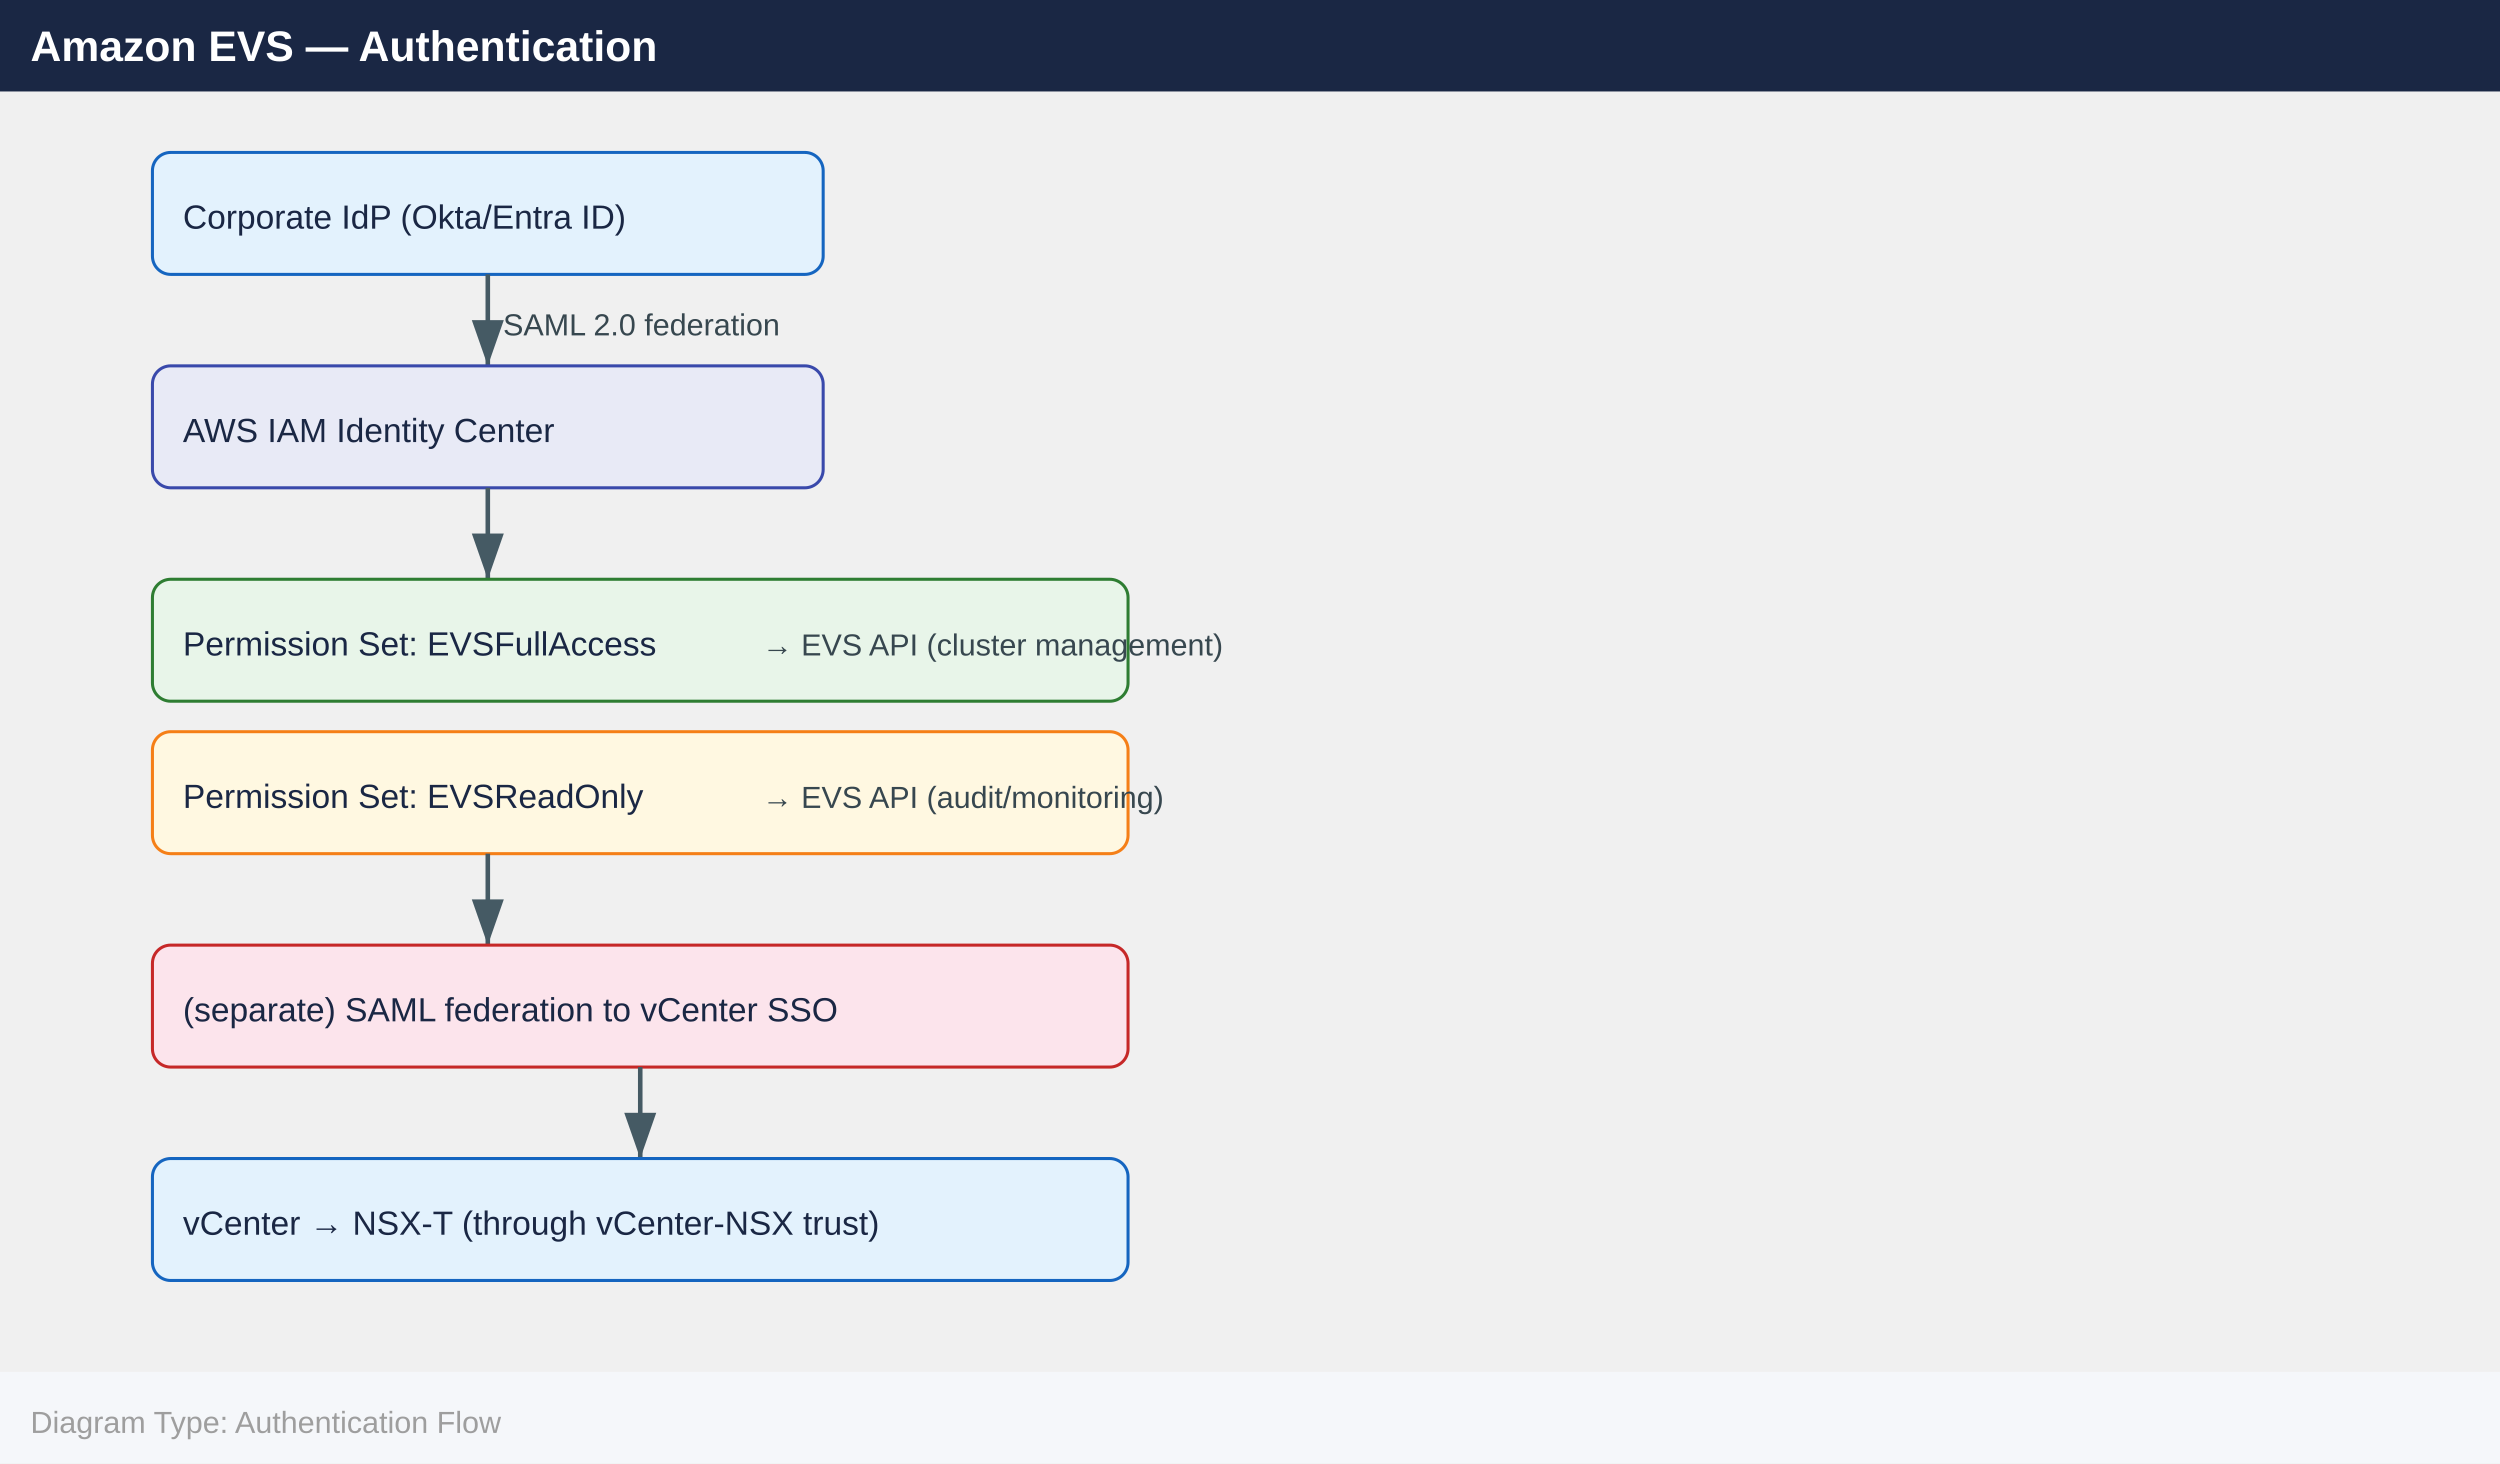
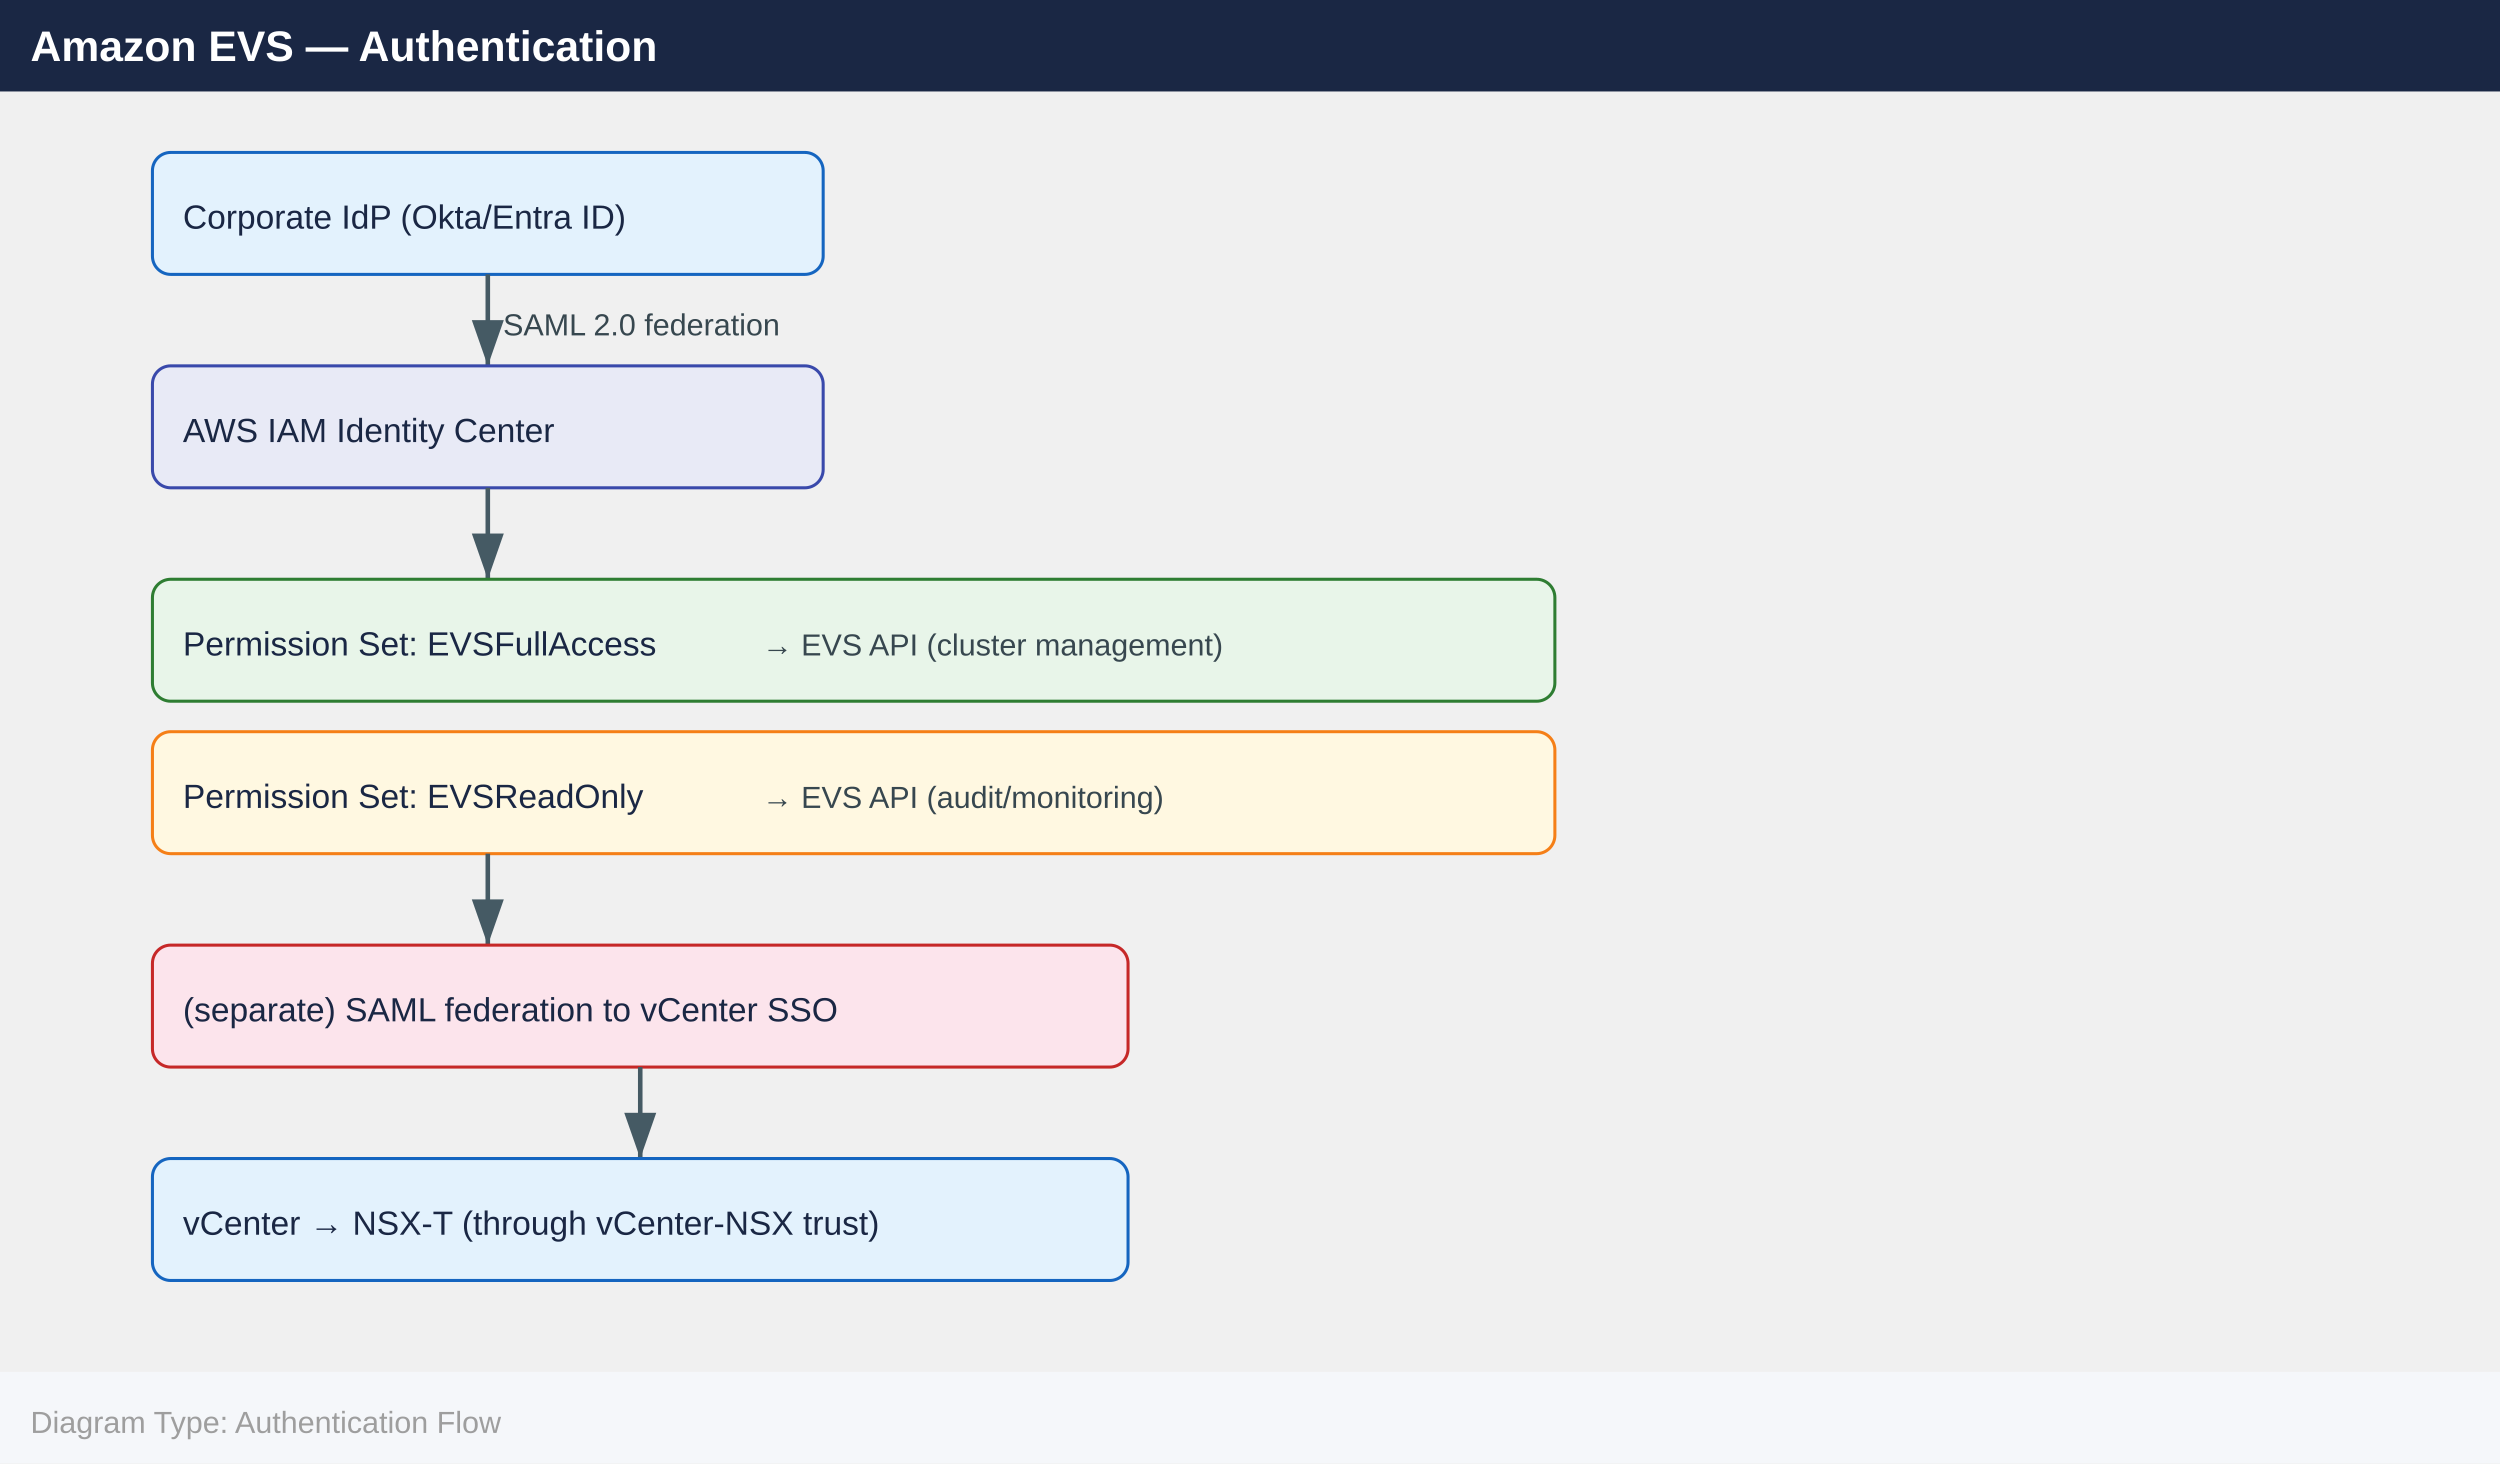
<svg xmlns="http://www.w3.org/2000/svg" width="820" height="480" viewBox="0 0 820 480">
  <defs>
    <marker id="arrowhead" markerWidth="10" markerHeight="7" refX="10" refY="3.5" orient="auto">
      <polygon points="0 0, 10 3.5, 0 7" fill="#455a64" />
    </marker>
  </defs>
  <rect x="0" y="0" width="820" height="30" fill="#1a2744" />
  <text x="10" y="20" font-family="Arial,Helvetica,sans-serif" font-size="14" font-weight="bold" fill="#ffffff">Amazon EVS — Authentication</text>
  <rect x="50" y="50" width="220" height="40" rx="6" fill="#e3f2fd" stroke="#1565c0" />
  <text x="60" y="75" font-family="Arial,Helvetica,sans-serif" font-size="11" fill="#1a2744">Corporate IdP (Okta/Entra ID)</text>
  <line x1="160" y1="90" x2="160" y2="120" stroke="#455a64" stroke-width="1.5" marker-end="url(#arrowhead)" />
  <text x="165" y="110" font-family="Arial,Helvetica,sans-serif" font-size="10" fill="#37474f">SAML 2.0 federation</text>
  <rect x="50" y="120" width="220" height="40" rx="6" fill="#e8eaf6" stroke="#3949ab" />
  <text x="60" y="145" font-family="Arial,Helvetica,sans-serif" font-size="11" fill="#1a2744">AWS IAM Identity Center</text>
  <line x1="160" y1="160" x2="160" y2="190" stroke="#455a64" stroke-width="1.5" marker-end="url(#arrowhead)" />
-   <rect x="50" y="190" width="320" height="40" rx="6" fill="#e8f5e9" stroke="#2e7d32" />
+   <rect x="50" y="190" width="460" height="40" rx="6" fill="#e8f5e9" stroke="#2e7d32" />
  <text x="60" y="215" font-family="Arial,Helvetica,sans-serif" font-size="11" fill="#1a2744">Permission Set: EVSFullAccess</text>
  <text x="250" y="215" font-family="Arial,Helvetica,sans-serif" font-size="10" fill="#37474f">→ EVS API (cluster management)</text>
-   <rect x="50" y="240" width="320" height="40" rx="6" fill="#fff8e1" stroke="#f57f17" />
+   <rect x="50" y="240" width="460" height="40" rx="6" fill="#fff8e1" stroke="#f57f17" />
  <text x="60" y="265" font-family="Arial,Helvetica,sans-serif" font-size="11" fill="#1a2744">Permission Set: EVSReadOnly</text>
  <text x="250" y="265" font-family="Arial,Helvetica,sans-serif" font-size="10" fill="#37474f">→ EVS API (audit/monitoring)</text>
  <line x1="160" y1="280" x2="160" y2="310" stroke="#455a64" stroke-width="1.5" marker-end="url(#arrowhead)" />
  <rect x="50" y="310" width="320" height="40" rx="6" fill="#fce4ec" stroke="#c62828" />
  <text x="60" y="335" font-family="Arial,Helvetica,sans-serif" font-size="11" fill="#1a2744">(separate) SAML federation to vCenter SSO</text>
  <line x1="210" y1="350" x2="210" y2="380" stroke="#455a64" stroke-width="1.5" marker-end="url(#arrowhead)" />
  <rect x="50" y="380" width="320" height="40" rx="6" fill="#e3f2fd" stroke="#1565c0" />
  <text x="60" y="405" font-family="Arial,Helvetica,sans-serif" font-size="11" fill="#1a2744">vCenter → NSX-T (through vCenter-NSX trust)</text>
  <rect x="0" y="450" width="820" height="30" fill="#f5f7fa" />
  <text x="10" y="470" font-family="Arial,Helvetica,sans-serif" font-size="10" fill="#9e9e9e">Diagram Type: Authentication Flow</text>
</svg>
